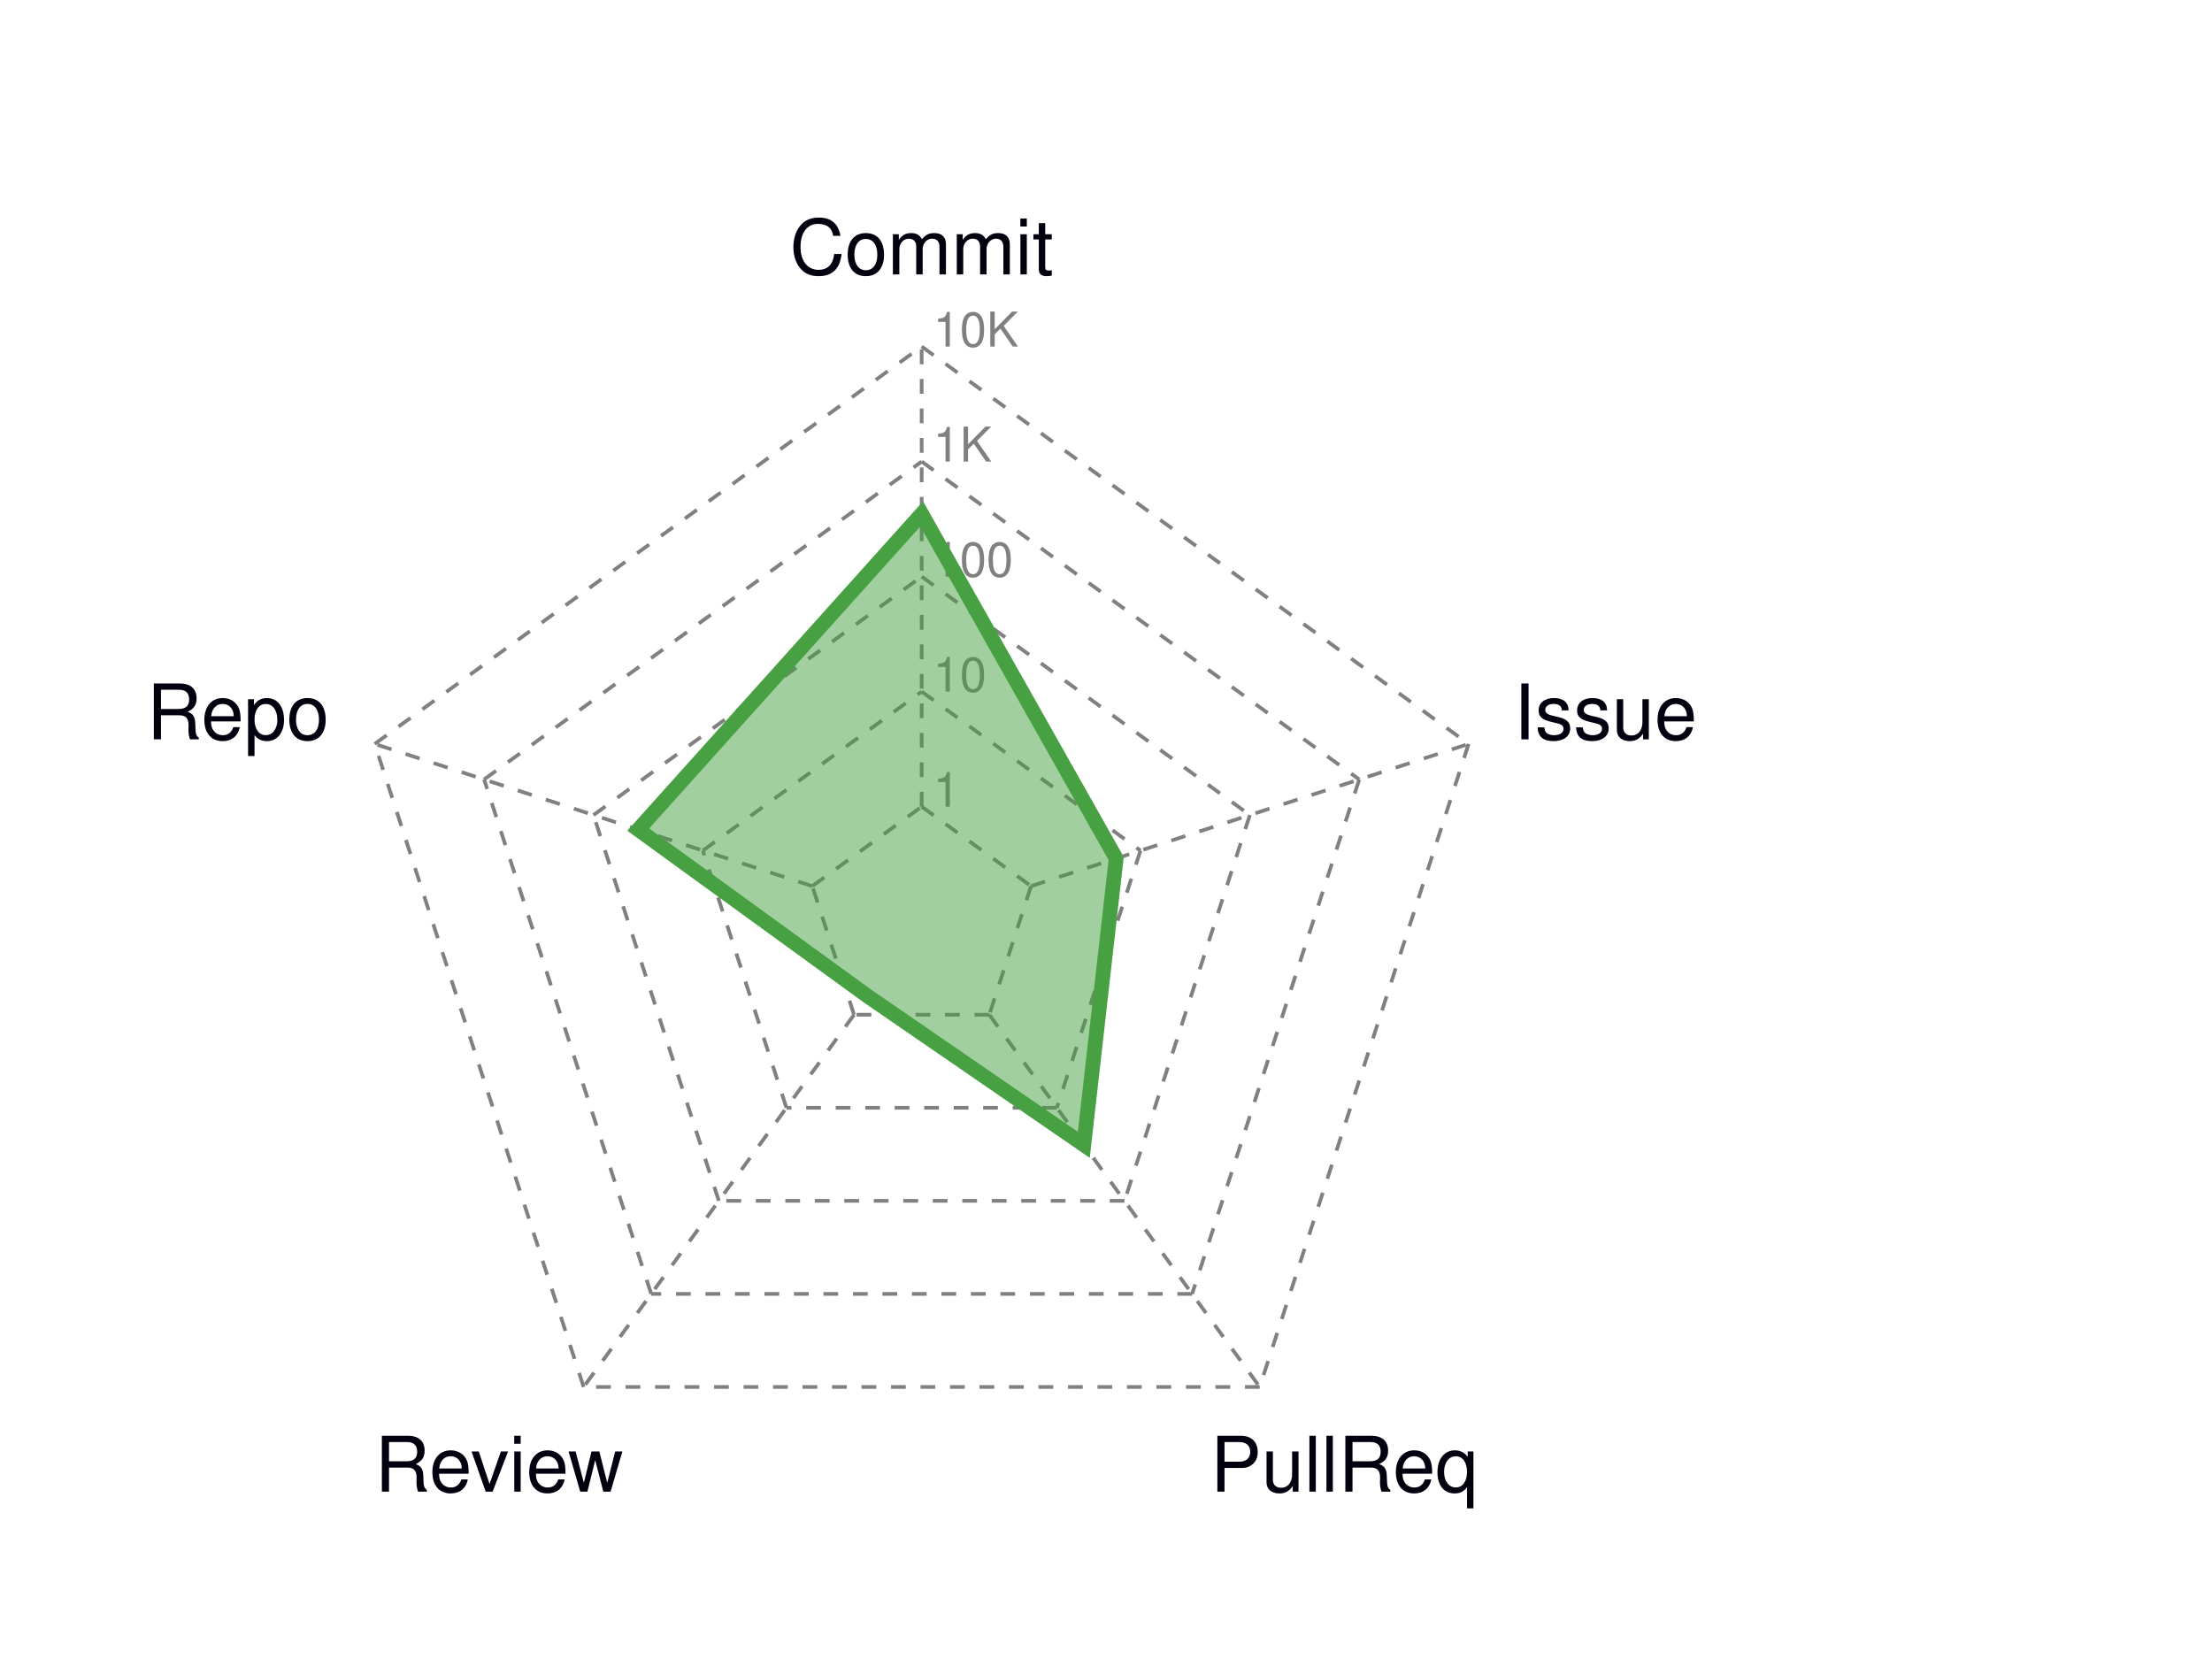
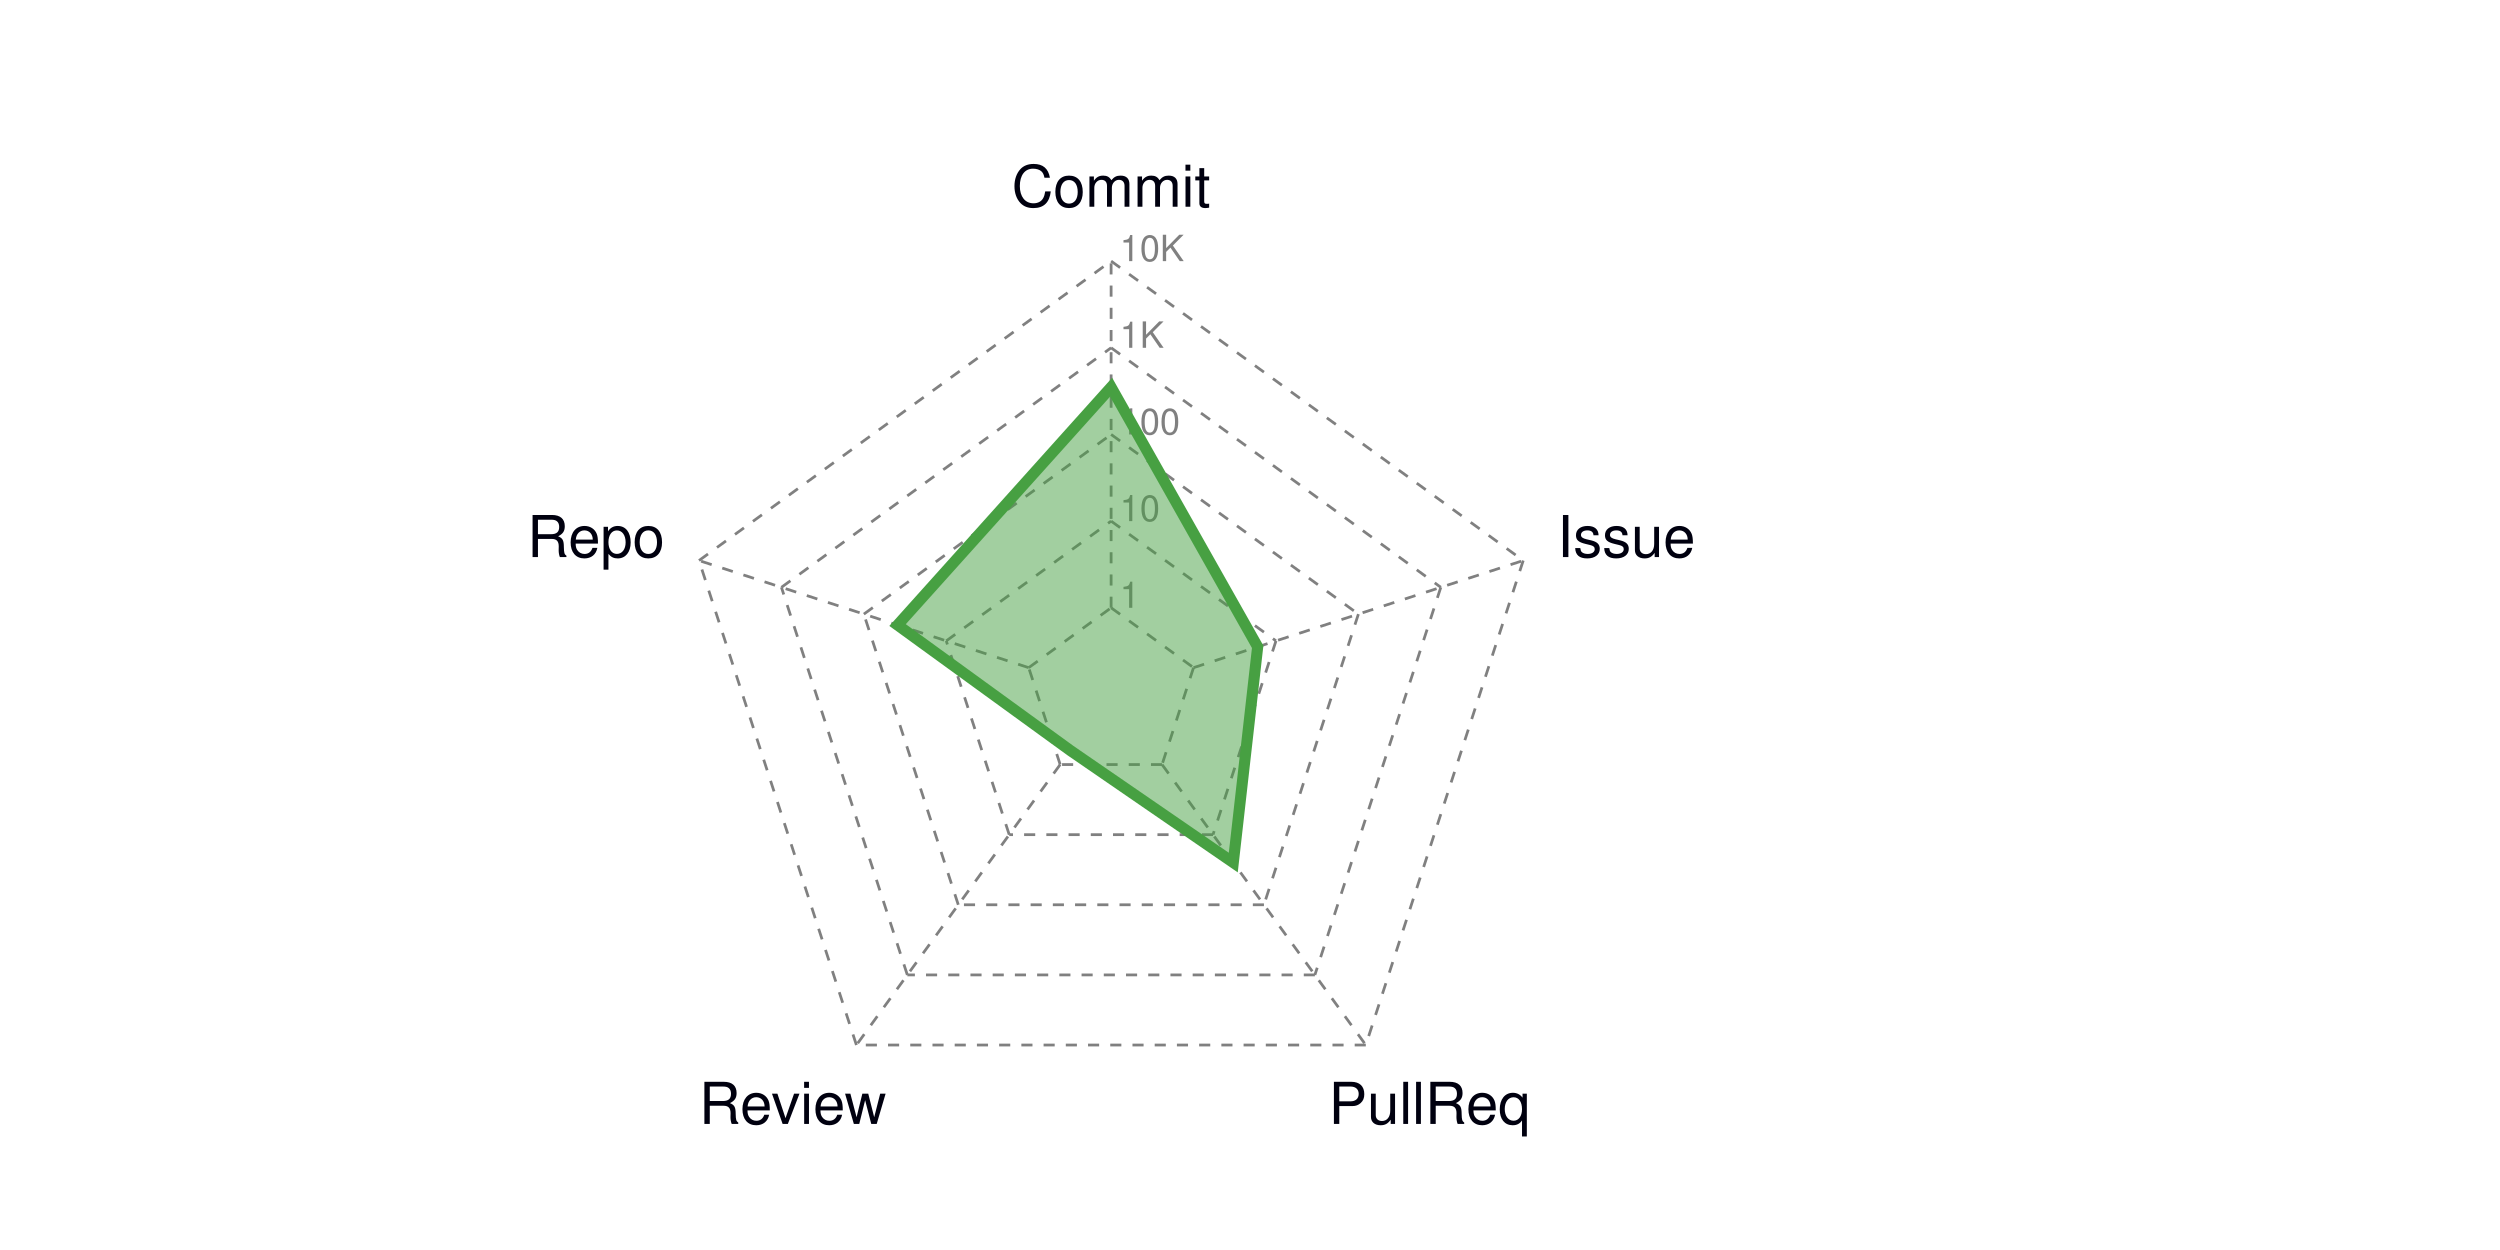
- <svg xmlns="http://www.w3.org/2000/svg" width="400" height="300" viewBox="0 0 400 450">
+ <svg xmlns="http://www.w3.org/2000/svg" width="400" height="200" viewBox="0 0 400 450">
  <style>
		* {
			font-family: "Ubuntu", "Helvetica", "Arial", sans-serif;
		}
	</style>
  <g transform="translate(150, 250)">
    <line x1="0" y1="-31.2" x2="29.67" y2="-9.64" style="stroke: gray; stroke-dasharray: 4 4; stroke-width: 1px;">
		</line>
    <line x1="29.67" y1="-9.64" x2="18.34" y2="25.24" style="stroke: gray; stroke-dasharray: 4 4; stroke-width: 1px;" />
    <line x1="18.34" y1="25.24" x2="-18.34" y2="25.24" style="stroke: gray; stroke-dasharray: 4 4; stroke-width: 1px;" />
    <line x1="-18.34" y1="25.24" x2="-29.67" y2="-9.64" style="stroke: gray; stroke-dasharray: 4 4; stroke-width: 1px;" />
    <line x1="-29.67" y1="-9.64" x2="0" y2="-31.2" style="stroke: gray; stroke-dasharray: 4 4; stroke-width: 1px;">
		</line>
    <line x1="0" y1="-62.4" x2="59.35" y2="-19.28" style="stroke: gray; stroke-dasharray: 4 4; stroke-width: 1px;">
		</line>
    <line x1="59.35" y1="-19.28" x2="36.68" y2="50.48" style="stroke: gray; stroke-dasharray: 4 4; stroke-width: 1px;" />
    <line x1="36.68" y1="50.48" x2="-36.68" y2="50.48" style="stroke: gray; stroke-dasharray: 4 4; stroke-width: 1px;" />
    <line x1="-36.68" y1="50.48" x2="-59.35" y2="-19.28" style="stroke: gray; stroke-dasharray: 4 4; stroke-width: 1px;" />
    <line x1="-59.35" y1="-19.28" x2="0" y2="-62.4" style="stroke: gray; stroke-dasharray: 4 4; stroke-width: 1px;">
		</line>
    <line x1="0" y1="-93.6" x2="89.02" y2="-28.92" style="stroke: gray; stroke-dasharray: 4 4; stroke-width: 1px;">
		</line>
    <line x1="89.02" y1="-28.92" x2="55.02" y2="75.72" style="stroke: gray; stroke-dasharray: 4 4; stroke-width: 1px;" />
    <line x1="55.02" y1="75.72" x2="-55.02" y2="75.72" style="stroke: gray; stroke-dasharray: 4 4; stroke-width: 1px;" />
    <line x1="-55.02" y1="75.72" x2="-89.02" y2="-28.92" style="stroke: gray; stroke-dasharray: 4 4; stroke-width: 1px;" />
    <line x1="-89.02" y1="-28.92" x2="0" y2="-93.6" style="stroke: gray; stroke-dasharray: 4 4; stroke-width: 1px;">
		</line>
    <line x1="0" y1="-124.8" x2="118.69" y2="-38.57" style="stroke: gray; stroke-dasharray: 4 4; stroke-width: 1px;" />
    <line x1="118.69" y1="-38.57" x2="73.36" y2="100.97" style="stroke: gray; stroke-dasharray: 4 4; stroke-width: 1px;" />
    <line x1="73.36" y1="100.97" x2="-73.36" y2="100.97" style="stroke: gray; stroke-dasharray: 4 4; stroke-width: 1px;" />
    <line x1="-73.36" y1="100.97" x2="-118.69" y2="-38.57" style="stroke: gray; stroke-dasharray: 4 4; stroke-width: 1px;" />
    <line x1="-118.69" y1="-38.57" x2="0" y2="-124.8" style="stroke: gray; stroke-dasharray: 4 4; stroke-width: 1px;" />
    <line x1="0" y1="-156" x2="148.36" y2="-48.21" style="stroke: gray; stroke-dasharray: 4 4; stroke-width: 1px;">
		</line>
    <line x1="148.36" y1="-48.21" x2="91.69" y2="126.21" style="stroke: gray; stroke-dasharray: 4 4; stroke-width: 1px;" />
    <line x1="91.69" y1="126.21" x2="-91.69" y2="126.21" style="stroke: gray; stroke-dasharray: 4 4; stroke-width: 1px;" />
    <line x1="-91.69" y1="126.21" x2="-148.36" y2="-48.21" style="stroke: gray; stroke-dasharray: 4 4; stroke-width: 1px;" />
    <line x1="-148.36" y1="-48.21" x2="0" y2="-156" style="stroke: gray; stroke-dasharray: 4 4; stroke-width: 1px;">
		</line>
    <text style="font-size: 13px;" text-anchor="start" dominant-baseline="auto" x="3.12" y="-31.2" fill="gray">1</text>
    <text style="font-size: 13px;" text-anchor="start" dominant-baseline="auto" x="3.12" y="-62.4" fill="gray">10</text>
    <text style="font-size: 13px;" text-anchor="start" dominant-baseline="auto" x="3.12" y="-93.6" fill="gray">100</text>
    <text style="font-size: 13px;" text-anchor="start" dominant-baseline="auto" x="3.12" y="-124.8" fill="gray">1K</text>
    <text style="font-size: 13px;" text-anchor="start" dominant-baseline="auto" x="3.12" y="-156" fill="gray">10K</text>
    <g class="axis">
      <line x1="0" y1="-31.2" x2="0" y2="-156" style="stroke: gray; stroke-dasharray: 4 4; stroke-width: 1px;">
			</line>
      <text style="font-size: 20.8px;" text-anchor="middle" dominant-baseline="middle" x="0" y="-182.52" fill="#00000f">Commit</text>
    </g>
    <g class="axis">
      <line x1="29.67" y1="-9.64" x2="148.36" y2="-48.21" style="stroke: gray; stroke-dasharray: 4 4; stroke-width: 1px;" />
      <text style="font-size: 20.8px;" text-anchor="middle" dominant-baseline="middle" x="185.46" y="-56.4" fill="#00000f">Issue</text>
    </g>
    <g class="axis">
      <line x1="18.34" y1="25.24" x2="91.69" y2="126.21" style="stroke: gray; stroke-dasharray: 4 4; stroke-width: 1px;" />
      <text style="font-size: 20.8px;" text-anchor="middle" dominant-baseline="middle" x="114.62" y="147.66" fill="#00000f">PullReq</text>
    </g>
    <g class="axis">
      <line x1="-18.34" y1="25.24" x2="-91.69" y2="126.21" style="stroke: gray; stroke-dasharray: 4 4; stroke-width: 1px;" />
      <text style="font-size: 20.8px;" text-anchor="middle" dominant-baseline="middle" x="-114.62" y="147.66" fill="#00000f">Review</text>
    </g>
    <g class="axis">
      <line x1="-29.67" y1="-9.64" x2="-148.36" y2="-48.21" style="stroke: gray; stroke-dasharray: 4 4; stroke-width: 1px;" />
      <text style="font-size: 20.8px;" text-anchor="middle" dominant-baseline="middle" x="-185.46" y="-56.4" fill="#00000f">Repo</text>
    </g>
    <polygon style="stroke-width: 4px; stroke: #47a042; fill: #47a042; fill-opacity: 0.5;" points="0,-110.61 52.76,-17.14 43.98,60.53 -14.67,20.19 -76.88,-24.98">
      <animate attributeName="points" values="0,-24.96 23.74,-7.71 14.67,20.19 -14.67,20.19 -23.74,-7.71;0,-110.61 52.76,-17.14 43.98,60.53 -14.67,20.19 -76.88,-24.98" dur="3s" repeatCount="1" />
    </polygon>
  </g>
</svg>
